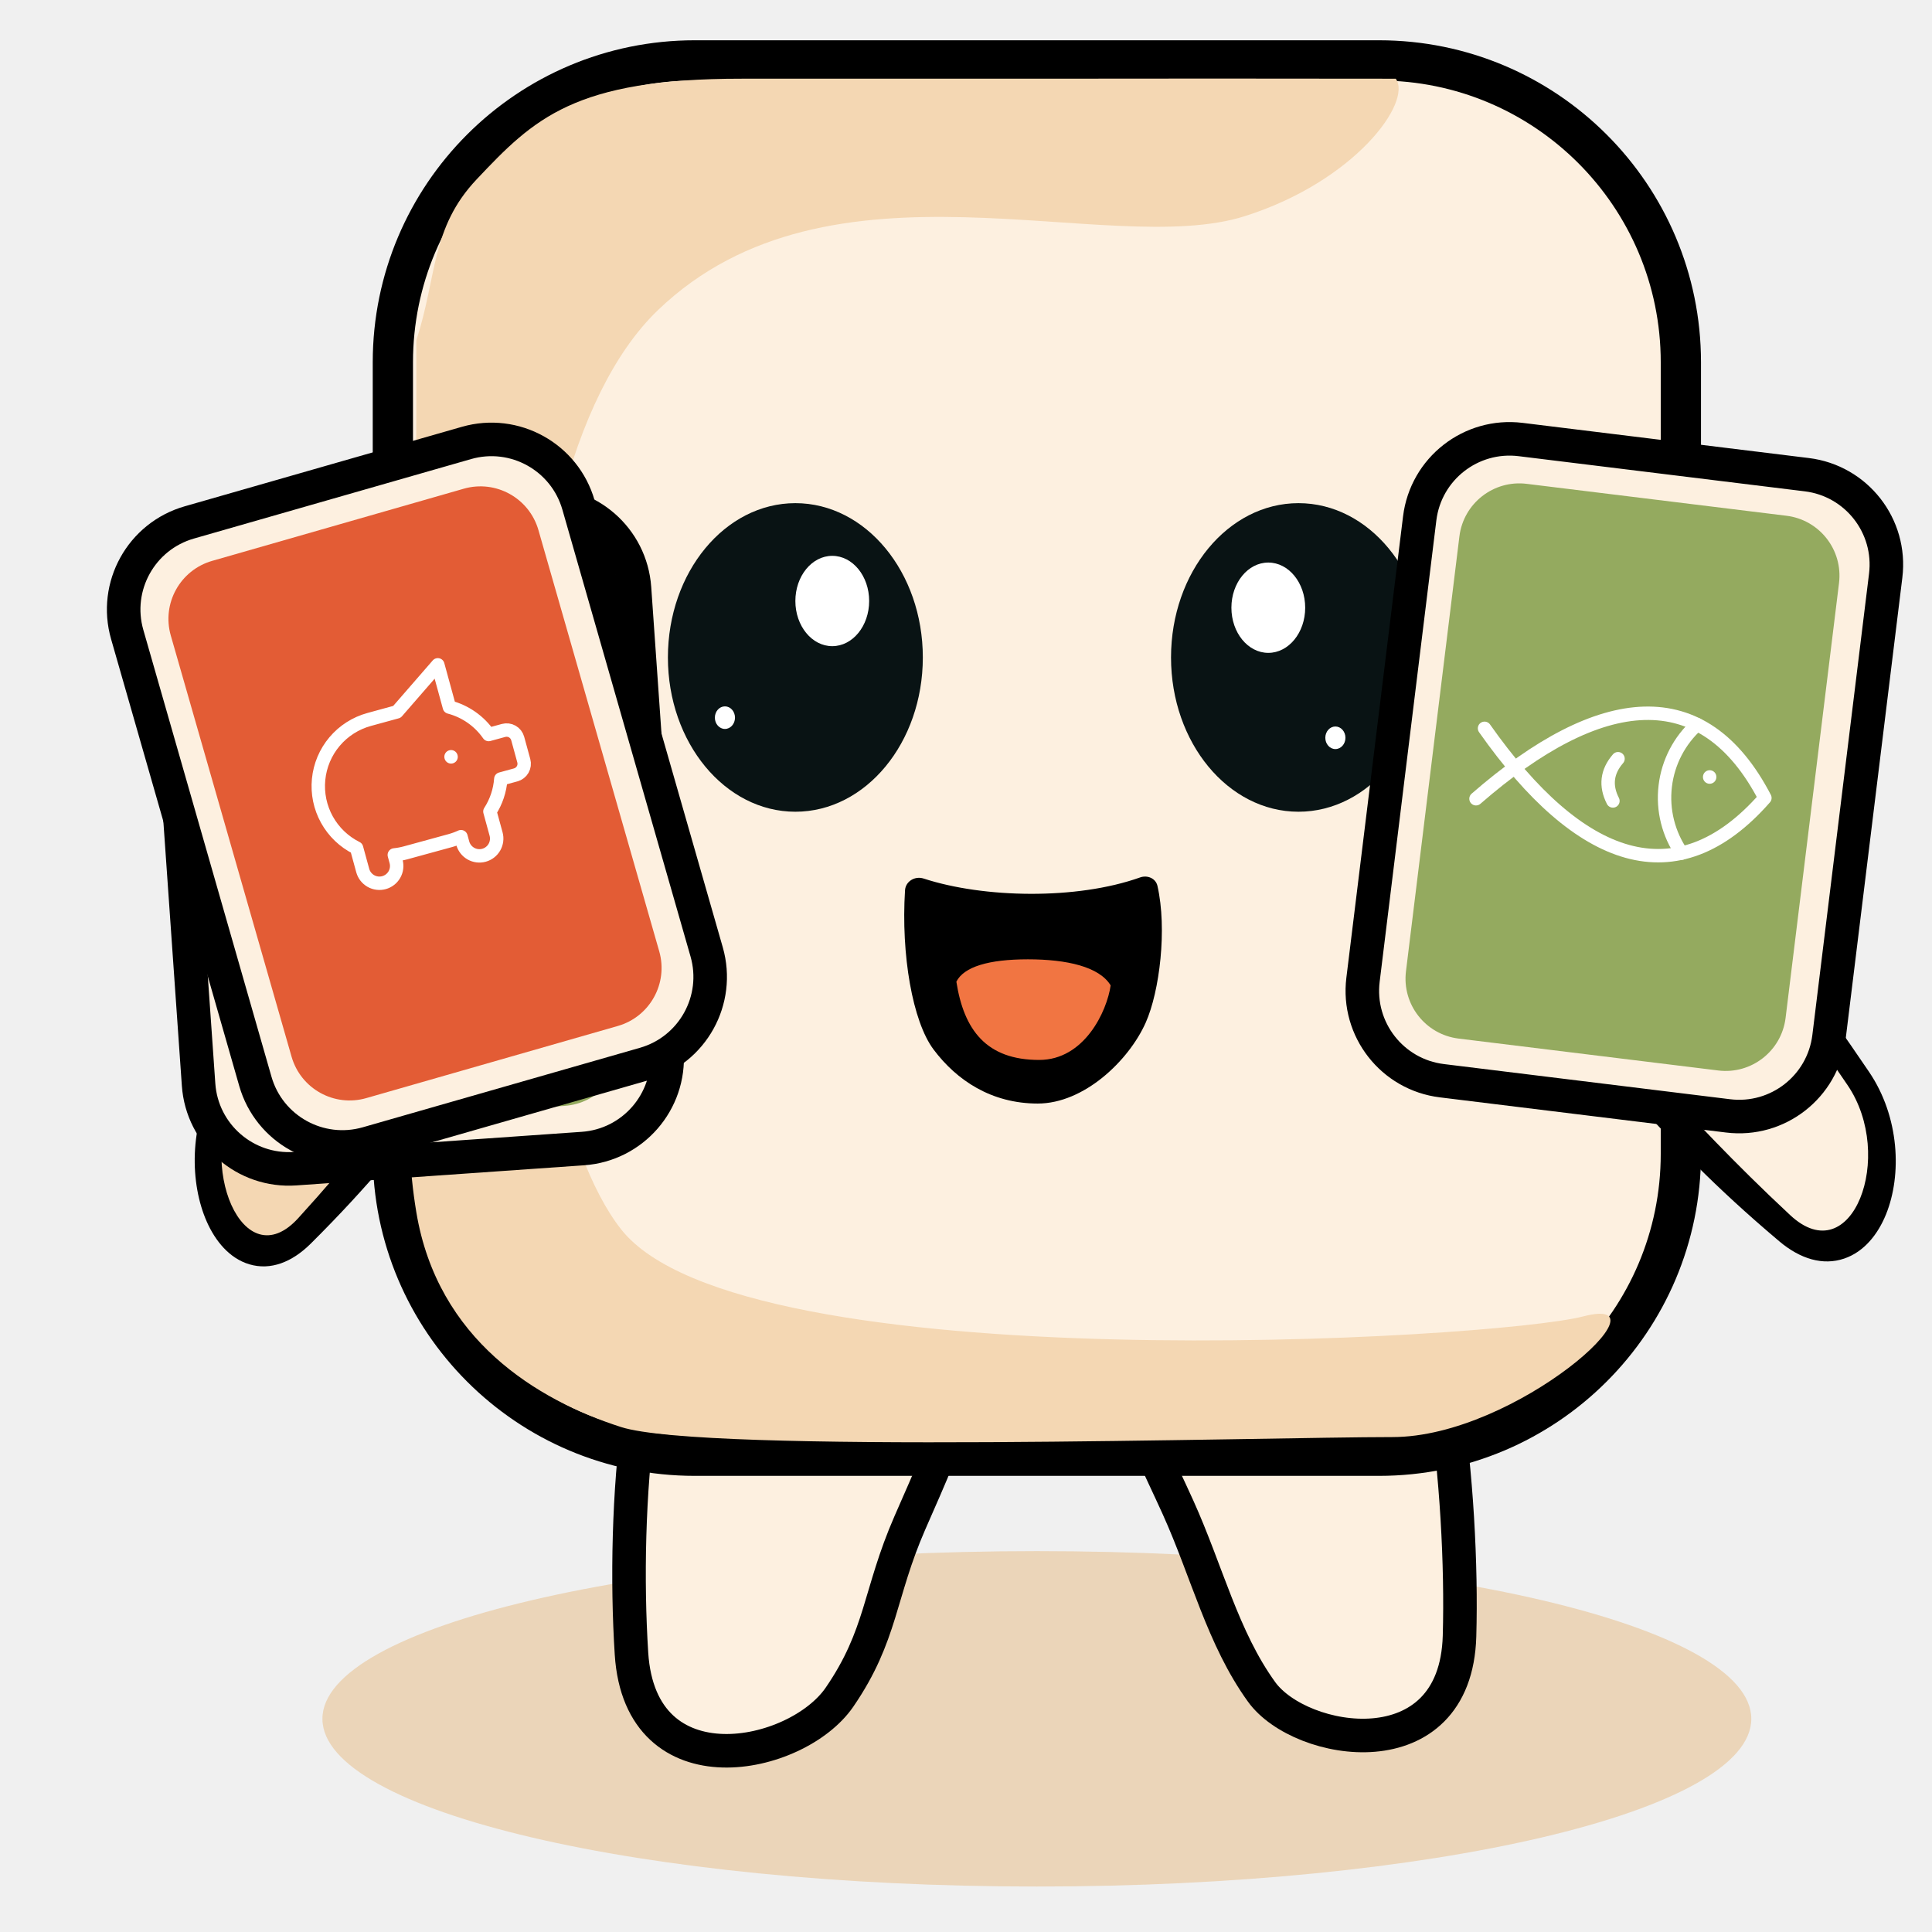
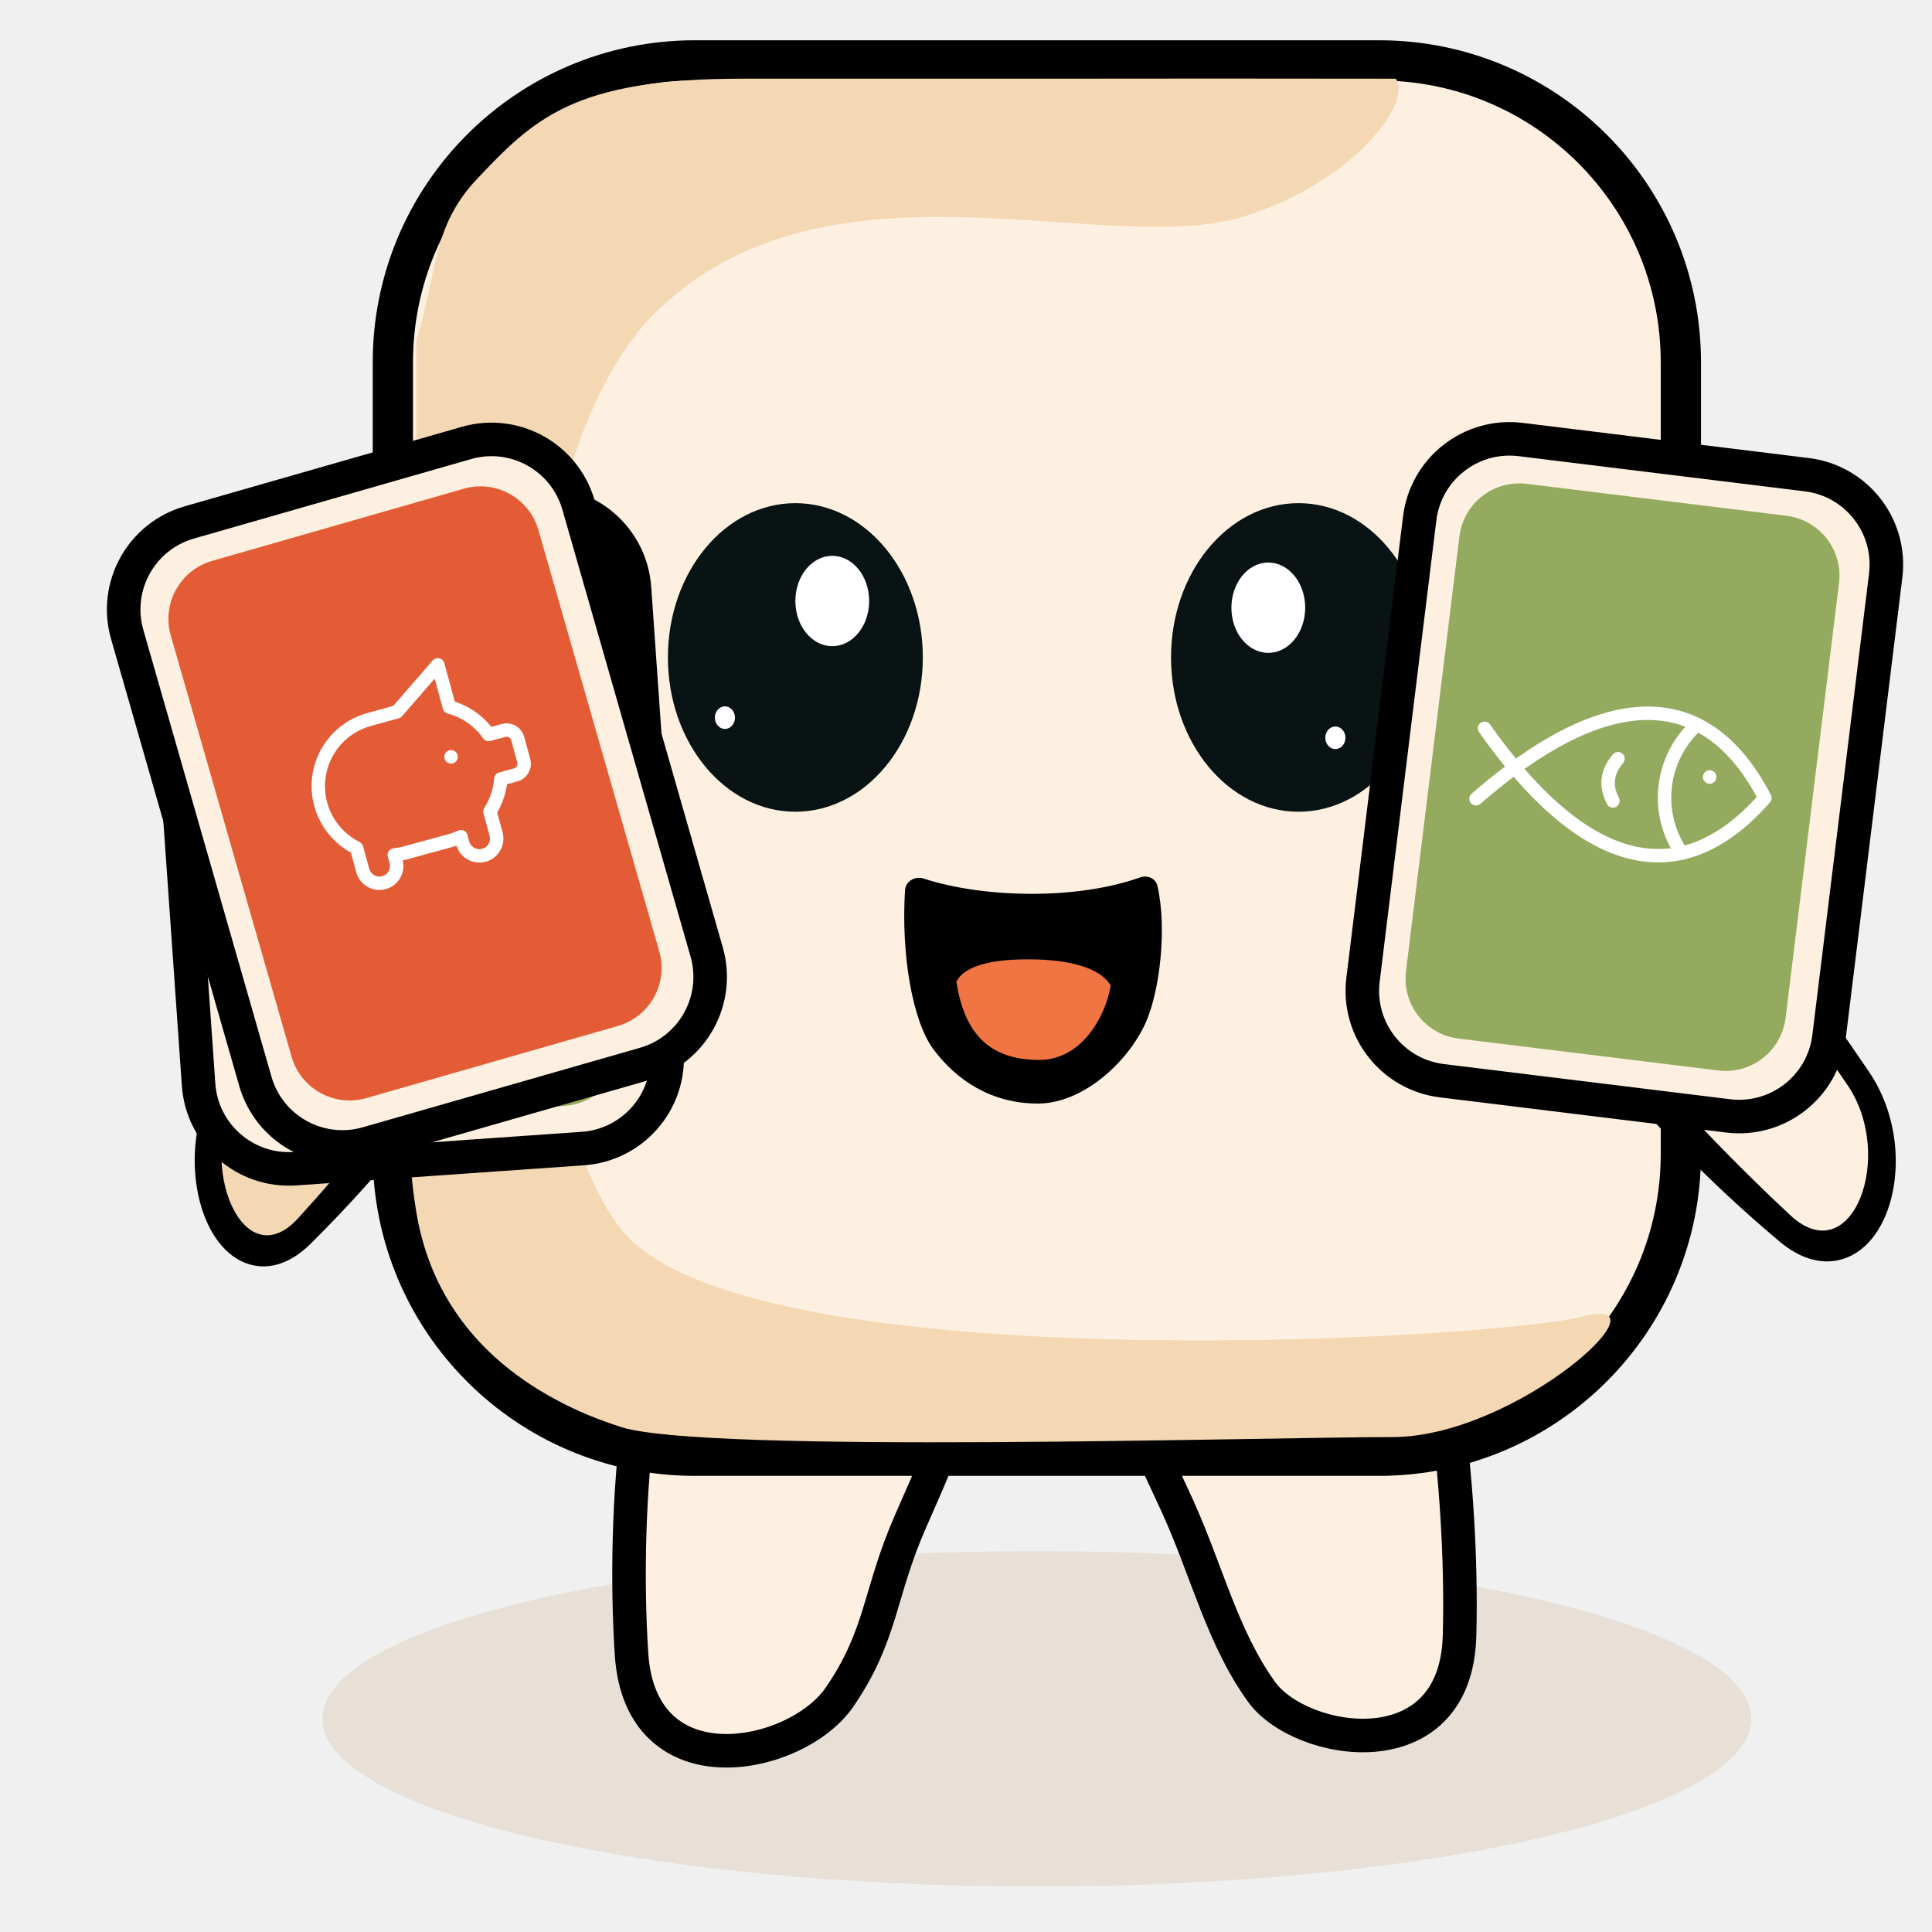
<svg xmlns="http://www.w3.org/2000/svg" width="288" height="288" viewBox="62 102 288 288" fill="none" role="img" aria-label="Character holding word cards">
  <style>
/* The lobby header icon. Same character as the hero on the home screen, but
   holding its cards still. The only thing that moves is a blink.

   It renders at 56px next to a list of players appearing in real time as each
   one joins. A juggling icon at that size competes with the thing the room is
   actually meant to be watching, so this one holds the resting pose and just
   blinks now and then.

   Two blinks per 11s cycle, at 2.1s and 6.8s, matching the dance and draw
   lobby icons beat for beat so the three games read as one family. The gaps
   are deliberately uneven (4.7s, then 6.3s) because one blink per cycle, or
   two evenly spaced, reads as a metronome rather than a living thing.

   Nothing else here animates, so between blinks the browser does no work at
   all. Loaded as an &lt;img&gt;, which keeps it a separate document: the home screen
   hero is the same artwork inlined, and every id below would be a duplicate if
   both lived in one page.

   The three card transforms are the resting pose, and they are the same
   numbers as the hero's in word/word.css. Change one, change the other, or the
   character will hold its cards differently in the lobby than on the home
   screen. The viewBox is cropped to exactly this pose. */

#wj-card-l { transform-box: fill-box; transform-origin: 50% 50%; transform: translate(6.85px, -7.22px) rotate(3.97deg); }
#wj-card-a { transform-box: fill-box; transform-origin: 50% 50%; transform: translate(-92.17px, 149.84px) rotate(-6.98deg); }
#wj-card-r { transform-box: fill-box; transform-origin: 50% 50%; transform: translate(-1.54px, 1.1px) rotate(-2.1deg); }

#wj-eyes {
  transform-box: fill-box;
  transform-origin: 50% 50%;
  animation: liBlink 11s linear infinite;
}
@keyframes liBlink {
  0%, 19%  { transform: scaleY(1); }
  19.9%    { transform: scaleY(0.08); }
  20.9%    { transform: scaleY(1); }
  61.8%    { transform: scaleY(1); }
  62.6%    { transform: scaleY(0.08); }
  63.6%    { transform: scaleY(1); }
  100%     { transform: scaleY(1); }
}

@media (prefers-reduced-motion: reduce) {
  #wj-eyes { animation: none; }
}
</style>
  <g id="wj-shadow">
-     <ellipse cx="216.564" cy="358.223" rx="106.5" ry="25" fill="#E29E49" fill-opacity="0.33" />
+     <ellipse cx="216.564" cy="358.223" rx="106.5" ry="25" fill="#E8E0D7" />
  </g>
  <path d="M156.135 348.504C157.461 369.178 180.774 364.262 187.136 355.004C193.497 345.746 193 339.617 197.635 329.004C203.4 315.808 210.182 301.756 204.592 287.836C197.892 271.153 166.598 287.852 166.598 287.852C157.101 295.255 154.75 326.886 156.135 348.504Z" fill="#FDF0E0" stroke="black" stroke-width="5" />
  <path d="M279.569 345.895C278.993 366.095 255.871 362.242 250.068 354.215C244.265 346.189 241.938 336.284 237.601 326.693C232.208 314.768 223.999 300.124 228.48 285.836C233.851 268.711 268.176 285.12 268.176 285.12C276.658 290.893 280.171 324.772 279.569 345.895Z" fill="#FDF0E0" stroke="black" stroke-width="5" />
  <g id="wj-body">
    <rect x="120.564" y="111.004" width="192" height="208" rx="45" fill="#FDF0E0" stroke="black" stroke-width="6" />
    <path d="M247.565 134.222C263.965 129.022 272.565 117.226 270.065 113.733C261.065 113.735 243.065 113.711 243.065 113.711C243.065 113.711 201.221 113.753 172.565 113.731C147.565 113.711 141.564 119.723 133.064 128.723C126.198 135.993 127.181 143.136 124.065 152.723C124.065 173.723 124.065 218.723 122.564 240.723C124.065 261.223 121.83 269.312 124.065 282.723C127.232 301.723 142.065 310.704 154.565 314.722C167.065 318.74 250.506 316.222 269.565 316.222C288.064 316.222 311.565 294.722 298.065 298.222C284.565 301.722 172.565 308.223 154.565 285.223C136.565 262.223 133.565 173.723 160.065 148.244C185.822 123.479 227.065 140.722 247.565 134.222Z" fill="#F4D7B3" />
    <path d="M231.954 232.797C222.454 236.179 208.61 235.878 199.683 232.963C198.402 232.545 196.996 233.365 196.911 234.711C196.307 244.293 198.019 254.253 201.17 258.454C204.62 263.053 209.795 266.504 216.695 266.504C223.595 266.504 230.269 260.112 232.795 254.429C234.862 249.779 236 240.487 234.541 234.061C234.285 232.93 233.046 232.408 231.954 232.797Z" fill="black" />
    <path d="M215.223 245.004C209.388 245.004 205.686 246.115 204.564 248.337C205.686 255.559 209.052 260.004 216.905 260.004C223.637 260.004 227.003 252.782 227.564 248.893C225.881 246.115 221.057 245.004 215.223 245.004Z" fill="#F17542" />
    <g id="wj-eyes">
      <ellipse cx="180.564" cy="200.004" rx="19" ry="23" fill="#091314" />
      <ellipse cx="186.064" cy="191.591" rx="5.5" ry="6.732" fill="white" />
      <ellipse cx="170.064" cy="208.98" rx="1.5" ry="1.683" fill="white" />
      <ellipse cx="255.563" cy="200.004" rx="19" ry="23" fill="#091314" />
      <ellipse cx="251.063" cy="192.591" rx="5.5" ry="6.732" fill="white" />
      <ellipse cx="261.063" cy="211.98" rx="1.5" ry="1.683" fill="white" />
    </g>
    <g id="wj-arm-l">
      <path d="M132.576 216.503C133.578 215.567 135.158 215.633 136.104 216.652C137.051 217.67 137.007 219.254 136.006 220.19L134.291 218.346L132.576 216.503ZM106.567 285.582L108.335 287.373L106.567 285.582ZM133.617 251.846C134.762 251.091 136.312 251.419 137.081 252.577C137.849 253.736 137.545 255.287 136.4 256.042L135.009 253.944L133.617 251.846ZM111.141 242.101L113.067 243.721L111.141 242.101ZM96.288 264.149L98.459 265.414C95.328 270.908 95.473 277.848 97.394 282.161C98.361 284.333 99.56 285.38 100.528 285.667C101.325 285.903 102.738 285.839 104.798 283.791L106.567 285.582L108.335 287.373C105.52 290.172 102.325 291.403 99.175 290.469C96.196 289.585 94.108 286.996 92.841 284.151C90.292 278.428 90.173 269.805 94.118 262.883L96.288 264.149ZM106.567 285.582L104.798 283.791C113.507 275.135 118.63 268.584 122.556 263.527C126.431 258.535 129.385 254.639 133.617 251.846L135.009 253.944L136.4 256.042C132.98 258.299 130.532 261.457 126.51 266.639C122.537 271.756 117.265 278.499 108.335 287.373L106.567 285.582ZM134.291 218.346C136.006 220.19 136.006 220.19 136.006 220.19C136.005 220.19 136.005 220.19 136.005 220.19C136.005 220.191 136.004 220.191 136.003 220.192C136.002 220.194 135.999 220.196 135.996 220.199C135.989 220.206 135.978 220.216 135.964 220.229C135.935 220.256 135.893 220.296 135.837 220.348C135.725 220.453 135.559 220.61 135.344 220.812C134.915 221.217 134.292 221.808 133.519 222.546C131.974 224.024 129.831 226.092 127.444 228.455C122.65 233.2 116.935 239.068 113.067 243.721L111.141 242.101L109.215 240.481C113.247 235.632 119.107 229.623 123.913 224.866C126.326 222.478 128.489 220.389 130.05 218.897C130.831 218.151 131.461 217.554 131.897 217.143C132.114 216.937 132.284 216.778 132.399 216.67C132.456 216.615 132.5 216.574 132.53 216.546C132.545 216.532 132.556 216.522 132.564 216.514C132.568 216.511 132.571 216.508 132.573 216.506C132.574 216.505 132.575 216.505 132.575 216.504C132.576 216.504 132.576 216.504 132.576 216.503C132.576 216.503 132.576 216.503 134.291 218.346ZM111.141 242.101L113.067 243.721C106.825 251.228 105.482 253.091 98.459 265.414L96.288 264.149L94.118 262.883C101.246 250.374 102.748 248.259 109.215 240.481L111.141 242.101Z" fill="black" />
      <path d="M106.452 283.592C98.23 292.612 91.138 275.634 97.382 264.678C103.626 253.722 104.881 251.967 110.488 245.224C117.46 236.838 135.808 220.055 135.808 220.055L134.705 251.422C127.952 255.878 121.892 266.651 106.452 283.592Z" fill="#F4D7B3" />
    </g>
    <g id="wj-arm-r">
      <path d="M297.402 217.572C296.319 216.714 294.746 216.894 293.889 217.975C293.032 219.056 293.216 220.628 294.299 221.487L295.851 219.529L297.402 217.572ZM328.856 285.139L327.246 287.048V287.048L328.856 285.139ZM298.259 252.928C297.049 252.259 295.528 252.697 294.862 253.904C294.195 255.112 294.636 256.633 295.846 257.301L297.052 255.114L298.259 252.928ZM321.627 241.974L319.842 243.721V243.721L321.627 241.974ZM338.539 263.171L336.471 264.573C340.062 269.854 340.292 276.747 338.507 281.142C337.613 283.341 336.392 284.51 335.286 284.883C334.322 285.209 332.748 285.154 330.467 283.23L328.856 285.139L327.246 287.048C330.385 289.695 333.752 290.68 336.894 289.619C339.896 288.607 341.949 285.964 343.141 283.03C345.528 277.157 345.179 268.496 340.607 261.769L338.539 263.171ZM328.856 285.139L330.467 283.23C320.784 275.066 315.009 268.806 310.582 263.974C306.206 259.198 302.873 255.476 298.259 252.928L297.052 255.114L295.846 257.301C299.598 259.373 302.362 262.397 306.895 267.345C311.376 272.237 317.32 278.679 327.246 287.048L328.856 285.139ZM295.851 219.529C294.299 221.487 294.299 221.487 294.299 221.487C294.299 221.487 294.3 221.487 294.3 221.487C294.3 221.487 294.301 221.488 294.302 221.489C294.304 221.49 294.306 221.492 294.31 221.495C294.318 221.502 294.33 221.511 294.346 221.523C294.377 221.548 294.424 221.586 294.486 221.635C294.611 221.734 294.795 221.881 295.033 222.072C295.509 222.453 296.2 223.008 297.057 223.703C298.772 225.093 301.151 227.04 303.804 229.269C309.132 233.743 315.496 239.288 319.842 243.721L321.627 241.974L323.412 240.227C318.884 235.607 312.359 229.93 307.018 225.444C304.337 223.193 301.935 221.227 300.204 219.823C299.338 219.121 298.639 218.56 298.156 218.173C297.914 217.98 297.726 217.83 297.599 217.728C297.535 217.678 297.486 217.639 297.453 217.613C297.437 217.599 297.424 217.589 297.415 217.583C297.411 217.579 297.408 217.577 297.406 217.575C297.405 217.574 297.404 217.573 297.403 217.573C297.403 217.573 297.402 217.572 297.402 217.572C297.402 217.572 297.402 217.572 295.851 219.529ZM321.627 241.974L319.842 243.721C326.851 250.872 328.372 252.658 336.471 264.573L338.539 263.171L340.607 261.769C332.382 249.668 330.676 247.638 323.412 240.227L321.627 241.974Z" fill="black" />
      <path d="M328.868 283.145C338.055 291.7 344.615 274.356 337.413 263.76C330.21 253.164 328.787 251.481 322.489 245.056C314.659 237.067 294.341 221.319 294.341 221.319L297.235 252.58C304.617 256.657 311.616 267.08 328.868 283.145Z" fill="#FDF0E0" />
    </g>
  </g>
  <g id="wj-card-l">
    <rect x="91.823" y="182.391" width="69.987" height="96.299" rx="13.5" transform="rotate(-7.97179 91.8226 182.391)" fill="#FDF0E0" stroke="black" stroke-width="5" />
    <rect x="98.859" y="187.914" width="57.014" height="83.315" rx="9" transform="rotate(-7.97179 98.8589 187.914)" fill="#94AA5F" />
    <g clip-path="url(#wj-clip-l)">
      <path d="M141.584 214.762C139.649 217.744 138.861 221.312 139.362 224.815C139.881 228.472 141.71 231.625 144.314 233.873" stroke="white" stroke-width="2" stroke-linecap="round" stroke-linejoin="round" />
      <path d="M111.118 223.493C130.008 239.278 145.372 240.554 154.173 222.719C140.761 208.049 126.358 213.55 112.603 233.964" stroke="white" stroke-width="2" stroke-linecap="round" stroke-linejoin="round" />
      <path d="M145.413 221.824L145.415 221.842" stroke="white" stroke-width="2" stroke-linecap="round" stroke-linejoin="round" />
      <path d="M131.512 222.729C130.398 225.022 130.695 227.116 132.403 229.009" stroke="white" stroke-width="2" stroke-linecap="round" stroke-linejoin="round" />
    </g>
  </g>
  <g id="wj-card-a">
    <rect x="164.052" y="54.097" width="69.987" height="96.299" rx="13.5" transform="rotate(-9.02125 164.052 54.0966)" fill="#FDF0E0" stroke="black" stroke-width="5" />
    <rect x="171.188" y="59.492" width="57.014" height="83.315" rx="9" transform="rotate(-9.02125 171.188 59.4922)" fill="#E35C35" />
    <g clip-path="url(#wj-clip-a)">
      <path d="M211.87 91.394L211.872 91.41" stroke="white" stroke-width="2" stroke-linecap="round" stroke-linejoin="round" />
      <path d="M211.578 77.551L212.525 84.014C214.806 84.922 216.689 86.614 217.837 88.784L220.116 88.451C220.567 88.385 221.025 88.5 221.391 88.772C221.756 89.044 221.998 89.45 222.064 89.901L222.562 93.299C222.628 93.75 222.513 94.209 222.241 94.574C221.969 94.939 221.563 95.182 221.112 95.248L218.832 95.582C218.497 97.281 217.74 98.868 216.63 100.197L217.135 103.642C217.234 104.318 217.06 105.005 216.652 105.553C216.244 106.101 215.635 106.465 214.959 106.564C214.283 106.663 213.596 106.49 213.048 106.082C212.5 105.674 212.136 105.065 212.037 104.389L211.892 103.398C211.344 103.574 210.783 103.705 210.213 103.788L203.416 104.784C202.847 104.868 202.271 104.904 201.696 104.892L201.841 105.883C201.94 106.559 201.767 107.246 201.359 107.794C200.951 108.343 200.342 108.706 199.666 108.805C198.99 108.904 198.302 108.731 197.754 108.323C197.206 107.915 196.842 107.306 196.743 106.63L196.245 103.231L196.239 103.185C194.497 102.034 193.147 100.382 192.365 98.446C191.584 96.511 191.408 94.384 191.863 92.347C192.317 90.309 193.379 88.458 194.908 87.038C196.438 85.617 198.363 84.695 200.428 84.393L204.676 83.77L211.576 77.552" stroke="white" stroke-width="2" stroke-linecap="round" stroke-linejoin="round" />
    </g>
  </g>
  <g id="wj-card-r">
    <rect x="270.595" y="174.806" width="69.987" height="96.299" rx="13.5" transform="rotate(9.10455 270.595 174.806)" fill="#FDF0E0" stroke="black" stroke-width="5" />
    <rect x="275.699" y="182.152" width="57.014" height="83.315" rx="9" transform="rotate(9.10455 275.699 182.152)" fill="#94AA5F" />
    <g clip-path="url(#wj-clip-r)">
      <path d="M308.656 220.366C305.931 222.648 304.13 225.828 303.581 229.323C303.003 232.971 303.825 236.522 305.655 239.436" stroke="white" stroke-width="2" stroke-linecap="round" stroke-linejoin="round" />
      <path d="M276.97 219.766C290.392 240.402 304.704 246.133 318.354 231.669C309.841 213.707 294.458 214.736 275.315 230.211" stroke="white" stroke-width="2" stroke-linecap="round" stroke-linejoin="round" />
      <path d="M310.243 228.238L310.24 228.256" stroke="white" stroke-width="2" stroke-linecap="round" stroke-linejoin="round" />
      <path d="M296.69 225.023C294.952 226.888 294.621 228.976 295.698 231.287" stroke="white" stroke-width="2" stroke-linecap="round" stroke-linejoin="round" />
    </g>
  </g>
  <defs>
    <clipPath id="wj-clip-l">
      <rect width="51.284" height="50.742" fill="white" transform="translate(104.064 204.199) rotate(-8.07445)" />
    </clipPath>
    <clipPath id="wj-clip-a">
      <rect width="41.218" height="41.218" fill="white" transform="translate(183.642 76.4375) rotate(-8.33692)" />
    </clipPath>
    <clipPath id="wj-clip-r">
      <rect width="51.284" height="50.742" fill="white" transform="translate(275.893 199.25) rotate(9.00189)" />
    </clipPath>
  </defs>
</svg>
